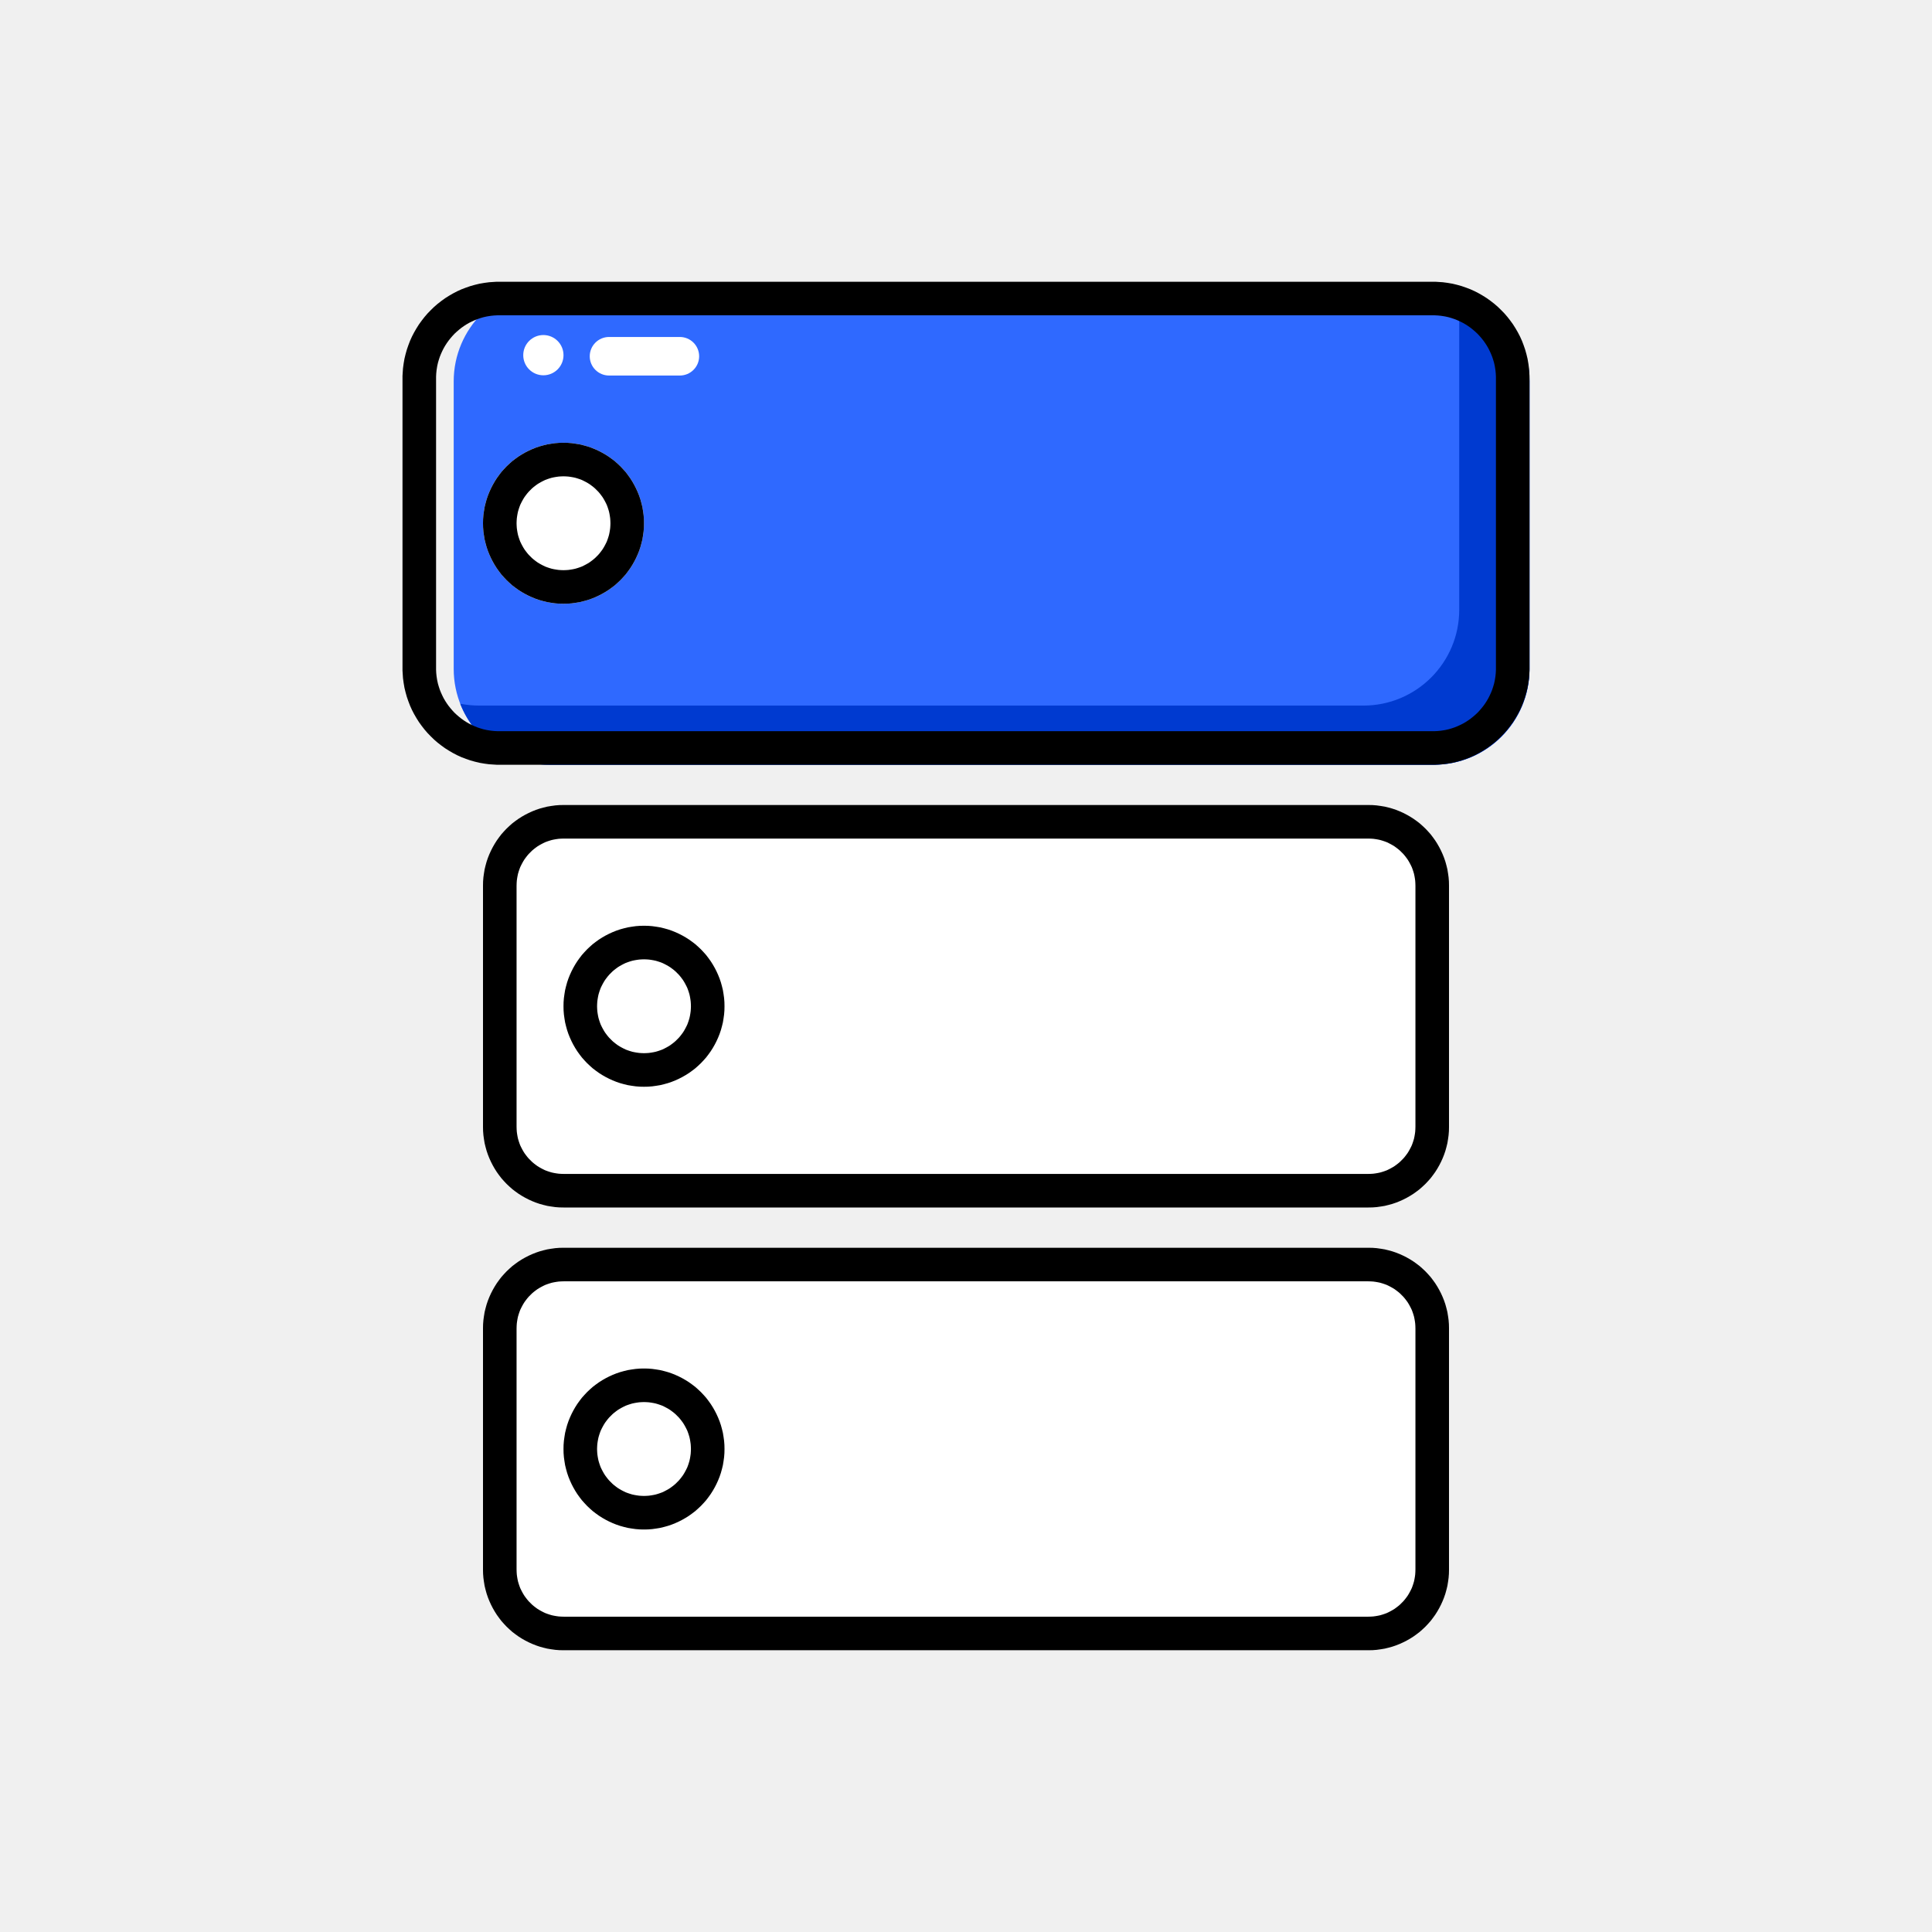
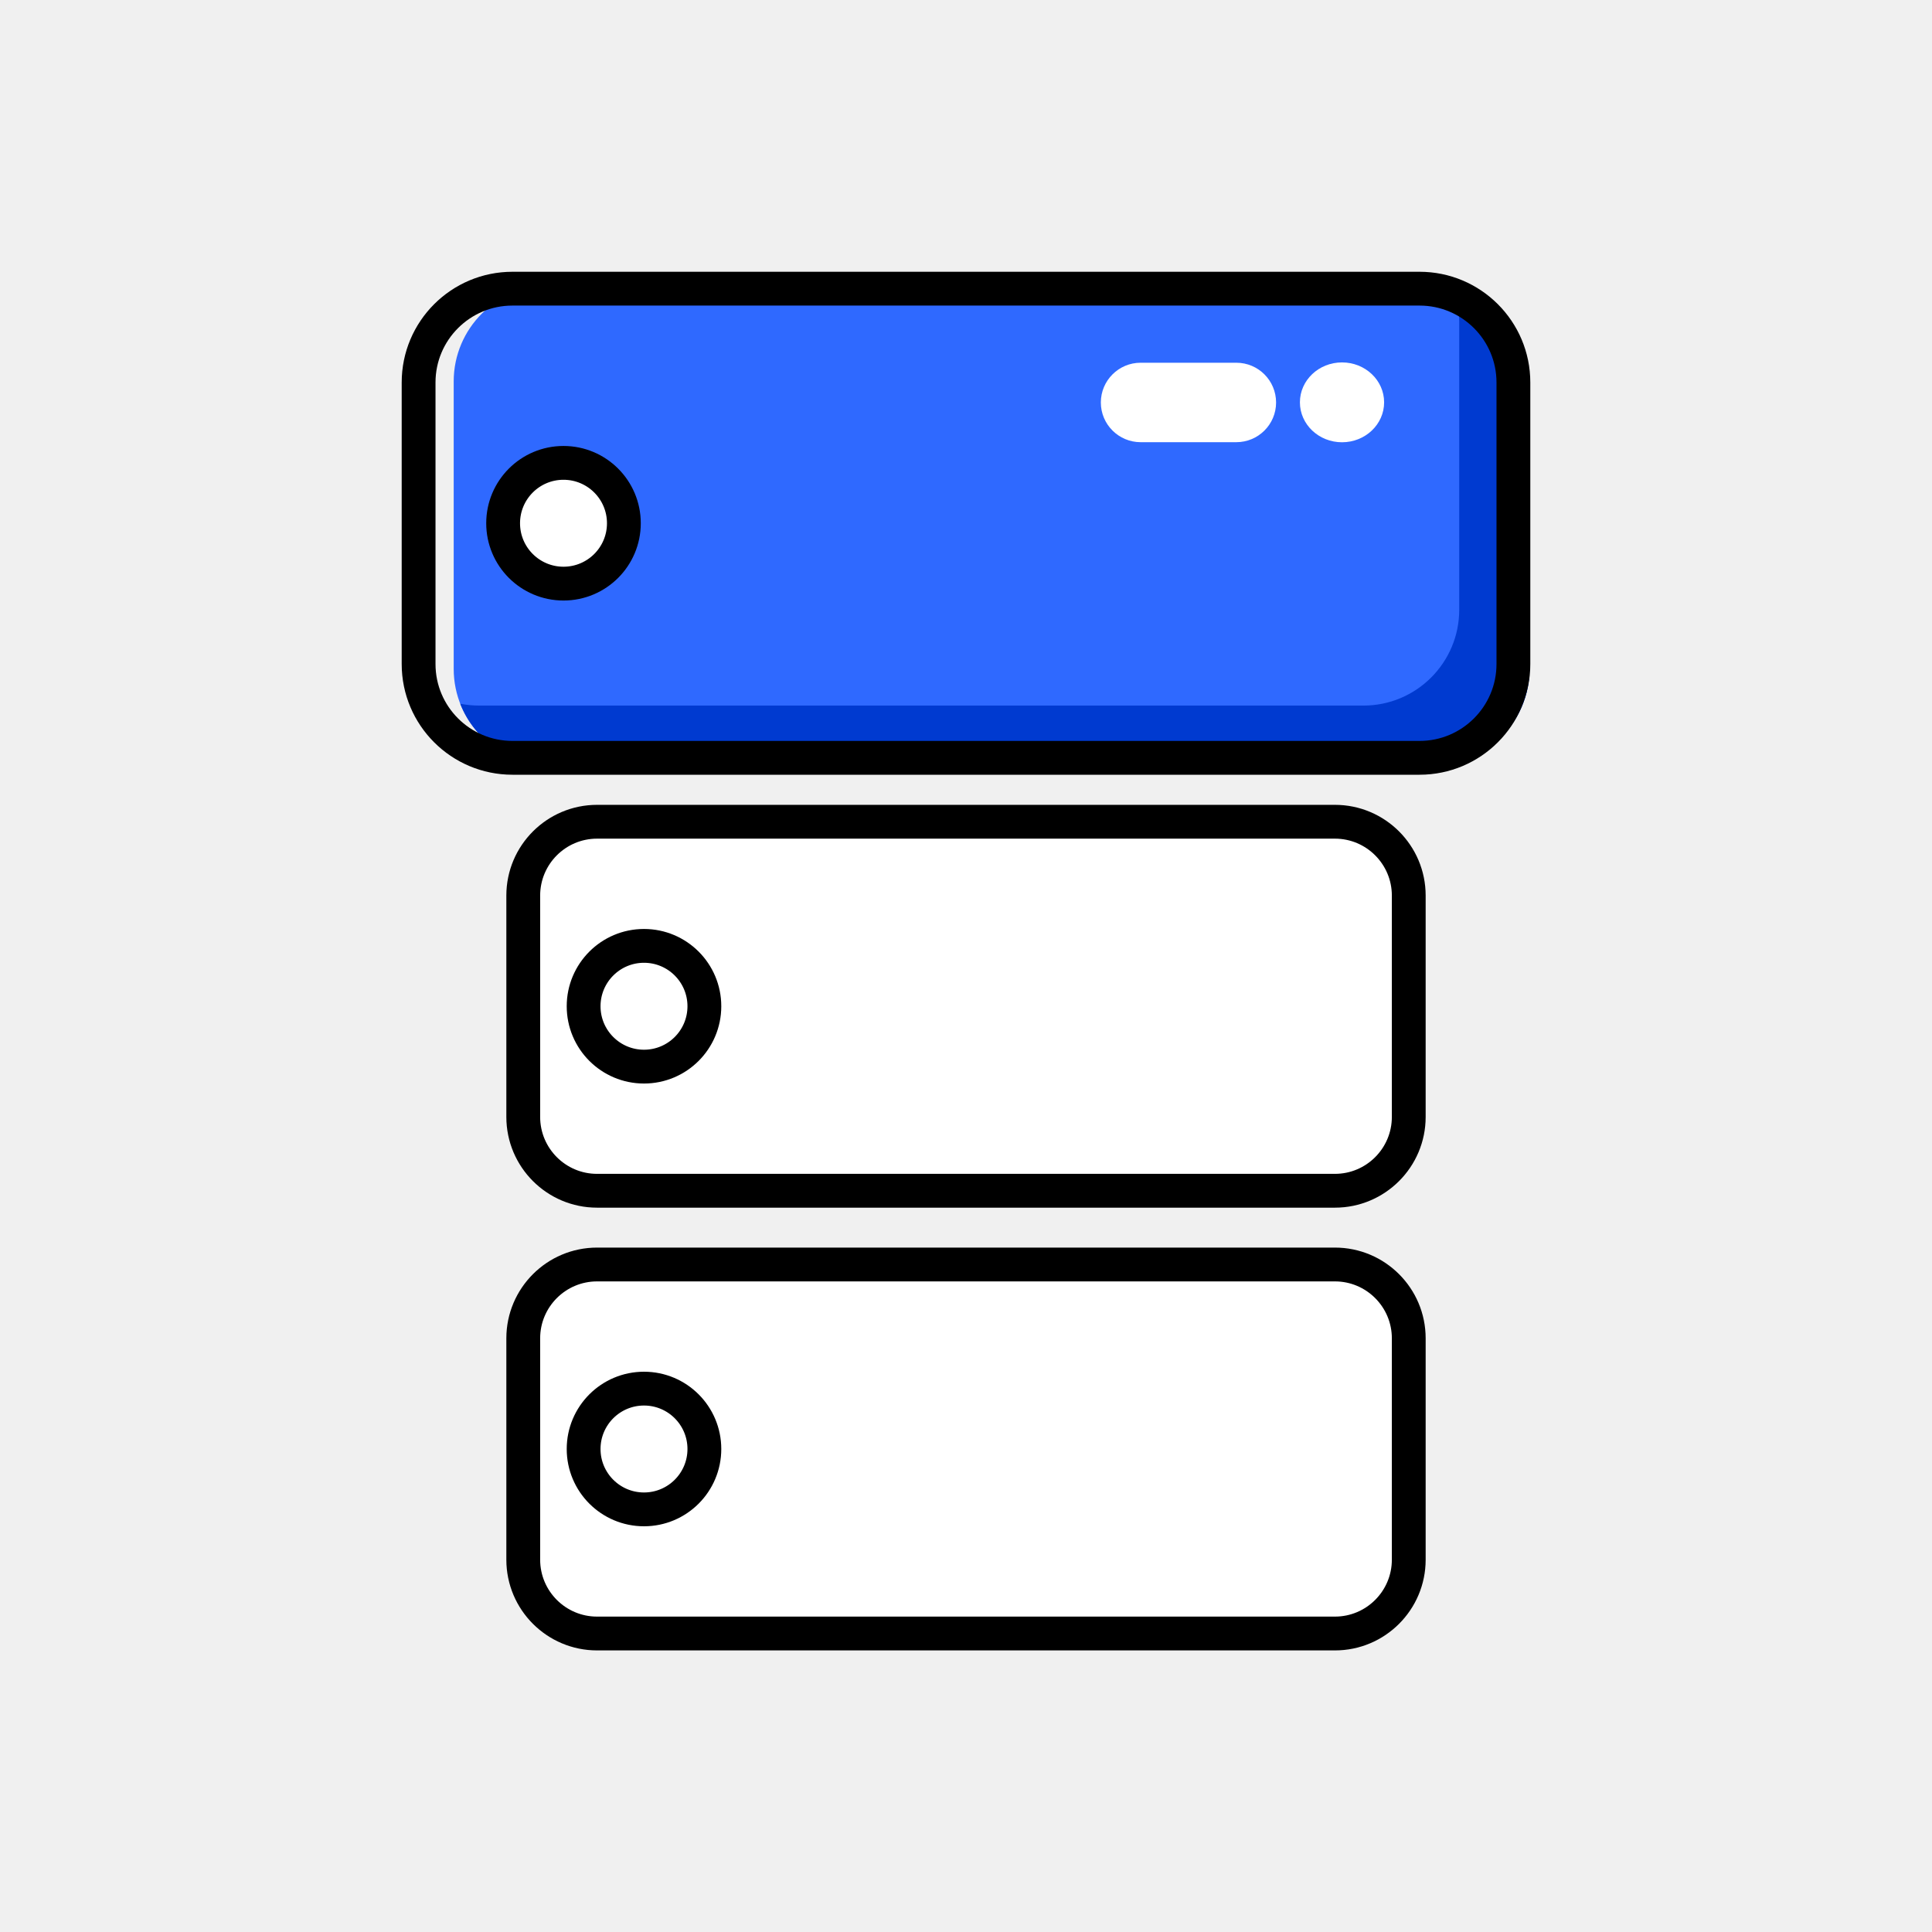
- <svg xmlns="http://www.w3.org/2000/svg" width="100%" height="100%" viewBox="0 0 24 24" version="1.1" xml:space="preserve" style="fill-rule:evenodd;clip-rule:evenodd;stroke-linejoin:round;stroke-miterlimit:1.414;">
+ <svg xmlns="http://www.w3.org/2000/svg" width="100%" height="100%" viewBox="0 0 24 24" version="1.1" xml:space="preserve" style="fill-rule:evenodd;clip-rule:evenodd;stroke-miterlimit:1;">
  <g id="ic_event">
    <rect id="bg" x="0" y="0" width="24" height="24" style="fill:rgb(235,235,235);fill-opacity:0;" />
    <g id="icon">
-       <path d="M18,16.5C18,15.948 17.552,15.5 17,15.5L7,15.5C6.448,15.5 6,15.948 6,16.5L6,19.5C6,20.052 6.448,20.5 7,20.5L17,20.5C17.552,20.5 18,20.052 18,19.5L18,16.5Z" style="fill:white;" />
-       <path d="M17.051,15.501L17.102,15.505L17.152,15.512L17.201,15.52L17.25,15.532L17.297,15.545L17.344,15.561L17.389,15.579L17.433,15.599L17.476,15.621L17.518,15.645L17.559,15.671L17.598,15.699L17.636,15.728L17.672,15.76L17.707,15.793L17.74,15.828L17.772,15.864L17.801,15.902L17.829,15.941L17.855,15.982L17.879,16.024L17.901,16.067L17.921,16.111L17.939,16.156L17.955,16.203L17.968,16.25L17.98,16.299L17.988,16.348L17.995,16.398L17.999,16.449L18,16.5L18,19.5L17.999,19.551L17.995,19.602L17.988,19.652L17.98,19.701L17.968,19.75L17.955,19.797L17.939,19.844L17.921,19.889L17.901,19.933L17.879,19.976L17.855,20.018L17.829,20.059L17.801,20.098L17.772,20.136L17.74,20.172L17.707,20.207L17.672,20.24L17.636,20.272L17.598,20.301L17.559,20.329L17.518,20.355L17.476,20.379L17.433,20.401L17.389,20.421L17.344,20.439L17.297,20.455L17.25,20.468L17.201,20.48L17.152,20.488L17.102,20.495L17.051,20.499L17,20.5L7,20.5L6.949,20.499L6.898,20.495L6.848,20.488L6.799,20.48L6.75,20.468L6.703,20.455L6.656,20.439L6.611,20.421L6.567,20.401L6.524,20.379L6.482,20.355L6.441,20.329L6.402,20.301L6.364,20.272L6.328,20.24L6.293,20.207L6.26,20.172L6.228,20.136L6.199,20.098L6.171,20.059L6.145,20.018L6.121,19.976L6.099,19.933L6.079,19.889L6.061,19.844L6.045,19.797L6.032,19.75L6.02,19.701L6.012,19.652L6.005,19.602L6.001,19.551L6,19.5L6,16.5L6.001,16.449L6.005,16.398L6.012,16.348L6.02,16.299L6.032,16.25L6.045,16.203L6.061,16.156L6.079,16.111L6.099,16.067L6.121,16.024L6.145,15.982L6.171,15.941L6.199,15.902L6.228,15.864L6.26,15.828L6.293,15.793L6.328,15.76L6.364,15.728L6.402,15.699L6.441,15.671L6.482,15.645L6.524,15.621L6.567,15.599L6.611,15.579L6.656,15.561L6.703,15.545L6.75,15.532L6.799,15.52L6.848,15.512L6.898,15.505L6.949,15.501L7,15.5L17,15.5L17.051,15.501ZM7.005,15.917L6.97,15.918L6.94,15.92L6.911,15.924L6.882,15.929L6.854,15.935L6.827,15.943L6.8,15.952L6.773,15.962L6.748,15.974L6.723,15.987L6.698,16.001L6.674,16.016L6.651,16.033L6.629,16.05L6.608,16.068L6.588,16.088L6.568,16.108L6.55,16.129L6.533,16.151L6.516,16.174L6.501,16.198L6.487,16.223L6.474,16.248L6.462,16.273L6.452,16.3L6.443,16.327L6.435,16.354L6.429,16.382L6.424,16.411L6.42,16.44L6.418,16.47L6.417,16.505L6.417,19.495L6.418,19.53L6.42,19.56L6.424,19.589L6.429,19.618L6.435,19.646L6.443,19.673L6.452,19.7L6.462,19.727L6.474,19.752L6.487,19.777L6.501,19.802L6.516,19.826L6.533,19.849L6.55,19.871L6.568,19.892L6.588,19.912L6.608,19.932L6.629,19.95L6.651,19.967L6.674,19.984L6.698,19.999L6.723,20.013L6.748,20.026L6.773,20.038L6.8,20.048L6.827,20.057L6.854,20.065L6.882,20.071L6.911,20.076L6.94,20.08L6.97,20.082L7.005,20.083L16.995,20.083L17.03,20.082L17.06,20.08L17.089,20.076L17.118,20.071L17.146,20.065L17.173,20.057L17.2,20.048L17.227,20.038L17.252,20.026L17.277,20.013L17.302,19.999L17.326,19.984L17.349,19.967L17.371,19.95L17.392,19.932L17.412,19.912L17.432,19.892L17.45,19.871L17.467,19.849L17.484,19.826L17.499,19.802L17.513,19.777L17.526,19.752L17.538,19.727L17.548,19.7L17.557,19.673L17.565,19.646L17.571,19.618L17.576,19.589L17.58,19.56L17.582,19.53L17.583,19.495L17.583,16.505L17.582,16.47L17.58,16.44L17.576,16.411L17.571,16.382L17.565,16.354L17.557,16.327L17.548,16.3L17.538,16.273L17.526,16.248L17.513,16.223L17.499,16.198L17.484,16.174L17.467,16.151L17.45,16.129L17.432,16.108L17.412,16.088L17.392,16.068L17.371,16.05L17.349,16.033L17.326,16.016L17.302,16.001L17.277,15.987L17.252,15.974L17.227,15.962L17.2,15.952L17.173,15.943L17.146,15.935L17.118,15.929L17.089,15.924L17.06,15.92L17.03,15.918L16.995,15.917L7.005,15.917Z" />
-       <path d="M18,11C18,10.448 17.552,10 17,10L7,10C6.448,10 6,10.448 6,11L6,14C6,14.552 6.448,15 7,15L17,15C17.552,15 18,14.552 18,14L18,11Z" style="fill:white;" />
-       <path d="M17.051,10.001L17.102,10.005L17.152,10.012L17.201,10.02L17.25,10.032L17.297,10.045L17.344,10.061L17.389,10.079L17.433,10.099L17.476,10.121L17.518,10.145L17.559,10.171L17.598,10.199L17.636,10.228L17.672,10.26L17.707,10.293L17.74,10.328L17.772,10.364L17.801,10.402L17.829,10.441L17.855,10.482L17.879,10.524L17.901,10.567L17.921,10.611L17.939,10.656L17.955,10.703L17.968,10.75L17.98,10.799L17.988,10.848L17.995,10.898L17.999,10.949L18,11L18,14L17.999,14.051L17.995,14.102L17.988,14.152L17.98,14.201L17.968,14.25L17.955,14.297L17.939,14.344L17.921,14.389L17.901,14.433L17.879,14.476L17.855,14.518L17.829,14.559L17.801,14.598L17.772,14.636L17.74,14.672L17.707,14.707L17.672,14.74L17.636,14.772L17.598,14.801L17.559,14.829L17.518,14.855L17.476,14.879L17.433,14.901L17.389,14.921L17.344,14.939L17.297,14.955L17.25,14.968L17.201,14.98L17.152,14.988L17.102,14.995L17.051,14.999L17,15L7,15L6.949,14.999L6.898,14.995L6.848,14.988L6.799,14.98L6.75,14.968L6.703,14.955L6.656,14.939L6.611,14.921L6.567,14.901L6.524,14.879L6.482,14.855L6.441,14.829L6.402,14.801L6.364,14.772L6.328,14.74L6.293,14.707L6.26,14.672L6.228,14.636L6.199,14.598L6.171,14.559L6.145,14.518L6.121,14.476L6.099,14.433L6.079,14.389L6.061,14.344L6.045,14.297L6.032,14.25L6.02,14.201L6.012,14.152L6.005,14.102L6.001,14.051L6,14L6,11L6.001,10.949L6.005,10.898L6.012,10.848L6.02,10.799L6.032,10.75L6.045,10.703L6.061,10.656L6.079,10.611L6.099,10.567L6.121,10.524L6.145,10.482L6.171,10.441L6.199,10.402L6.228,10.364L6.26,10.328L6.293,10.293L6.328,10.26L6.364,10.228L6.402,10.199L6.441,10.171L6.482,10.145L6.524,10.121L6.567,10.099L6.611,10.079L6.656,10.061L6.703,10.045L6.75,10.032L6.799,10.02L6.848,10.012L6.898,10.005L6.949,10.001L7,10L17,10L17.051,10.001ZM7.005,10.417L6.97,10.418L6.94,10.42L6.911,10.424L6.882,10.429L6.854,10.435L6.827,10.443L6.8,10.452L6.773,10.462L6.748,10.474L6.723,10.487L6.698,10.501L6.674,10.516L6.651,10.533L6.629,10.55L6.608,10.568L6.588,10.588L6.568,10.608L6.55,10.629L6.533,10.651L6.516,10.674L6.501,10.698L6.487,10.723L6.474,10.748L6.462,10.773L6.452,10.8L6.443,10.827L6.435,10.854L6.429,10.882L6.424,10.911L6.42,10.94L6.418,10.97L6.417,11.005L6.417,13.995L6.418,14.03L6.42,14.06L6.424,14.089L6.429,14.118L6.435,14.146L6.443,14.173L6.452,14.2L6.462,14.227L6.474,14.252L6.487,14.277L6.501,14.302L6.516,14.326L6.533,14.349L6.55,14.371L6.568,14.392L6.588,14.412L6.608,14.432L6.629,14.45L6.651,14.467L6.674,14.484L6.698,14.499L6.723,14.513L6.748,14.526L6.773,14.538L6.8,14.548L6.827,14.557L6.854,14.565L6.882,14.571L6.911,14.576L6.94,14.58L6.97,14.582L7.005,14.583L16.995,14.583L17.03,14.582L17.06,14.58L17.089,14.576L17.118,14.571L17.146,14.565L17.173,14.557L17.2,14.548L17.227,14.538L17.252,14.526L17.277,14.513L17.302,14.499L17.326,14.484L17.349,14.467L17.371,14.45L17.392,14.432L17.412,14.412L17.432,14.392L17.45,14.371L17.467,14.349L17.484,14.326L17.499,14.302L17.513,14.277L17.526,14.252L17.538,14.227L17.548,14.2L17.557,14.173L17.565,14.146L17.571,14.118L17.576,14.089L17.58,14.06L17.582,14.03L17.583,13.995L17.583,11.005L17.582,10.97L17.58,10.94L17.576,10.911L17.571,10.882L17.565,10.854L17.557,10.827L17.548,10.8L17.538,10.773L17.526,10.748L17.513,10.723L17.499,10.698L17.484,10.674L17.467,10.651L17.45,10.629L17.432,10.608L17.412,10.588L17.392,10.568L17.371,10.55L17.349,10.533L17.326,10.516L17.302,10.501L17.277,10.487L17.252,10.474L17.227,10.462L17.2,10.452L17.173,10.443L17.146,10.435L17.118,10.429L17.089,10.424L17.06,10.42L17.03,10.418L16.995,10.417L7.005,10.417Z" />
+       <path d="M17.5,16.625C17.5,16.119 17.089,15.708 16.583,15.708L7.417,15.708C6.911,15.708 6.5,16.119 6.5,16.625L6.5,19.375C6.5,19.881 6.911,20.292 7.417,20.292L16.583,20.292C17.089,20.292 17.5,19.881 17.5,19.375L17.5,16.625Z" style="fill:white;stroke:black;stroke-width:0.42px;" />
+       <path d="M17.5,11.125C17.5,10.619 17.089,10.208 16.583,10.208L7.417,10.208C6.911,10.208 6.5,10.619 6.5,11.125L6.5,13.875C6.5,14.381 6.911,14.792 7.417,14.792L16.583,14.792C17.089,14.792 17.5,14.381 17.5,13.875L17.5,11.125Z" style="fill:white;stroke:black;stroke-width:0.42px;" />
      <path d="M19,4.738C19,4.081 18.467,3.547 17.809,3.547L6.827,3.547C6.17,3.547 5.636,4.081 5.636,4.738L5.636,8.309C5.636,8.967 6.17,9.5 6.827,9.5L17.809,9.5C18.467,9.5 19,8.967 19,8.309L19,4.738Z" style="fill:rgb(47,105,255);" />
      <path d="M18.046,3.571C18.59,3.681 19,4.162 19,4.738L19,8.309C19,8.967 18.467,9.5 17.809,9.5L6.827,9.5C6.322,9.5 5.89,9.185 5.717,8.742C5.794,8.757 5.873,8.765 5.954,8.765L16.937,8.765C17.594,8.765 18.127,8.232 18.127,7.575L18.127,4.003C18.127,3.851 18.099,3.705 18.046,3.571Z" style="fill:rgb(0,58,208);" />
-       <path d="M17.831,3.5L17.862,3.502L17.892,3.504L17.923,3.506L17.953,3.51L17.983,3.514L18.012,3.519L18.042,3.524L18.1,3.538L18.157,3.554L18.212,3.573L18.267,3.594L18.32,3.618L18.372,3.645L18.422,3.674L18.471,3.705L18.518,3.739L18.563,3.774L18.607,3.812L18.648,3.852L18.688,3.893L18.726,3.937L18.761,3.982L18.795,4.029L18.826,4.078L18.855,4.128L18.882,4.18L18.906,4.233L18.927,4.288L18.946,4.343L18.962,4.4L18.976,4.458L18.981,4.488L18.986,4.517L18.99,4.547L18.994,4.577L18.996,4.608L18.998,4.638L19,4.669L19,4.7L19,8.3L19,8.331L18.998,8.362L18.996,8.392L18.994,8.423L18.99,8.453L18.986,8.483L18.981,8.512L18.976,8.542L18.962,8.6L18.946,8.657L18.927,8.712L18.906,8.767L18.882,8.82L18.855,8.872L18.826,8.922L18.795,8.971L18.761,9.018L18.726,9.063L18.688,9.107L18.648,9.148L18.607,9.188L18.563,9.226L18.518,9.261L18.471,9.295L18.422,9.326L18.372,9.355L18.32,9.382L18.267,9.406L18.212,9.427L18.157,9.446L18.1,9.462L18.042,9.476L18.012,9.481L17.983,9.486L17.953,9.49L17.923,9.494L17.892,9.496L17.862,9.498L17.831,9.5L17.8,9.5L6.2,9.5L6.169,9.5L6.138,9.498L6.108,9.496L6.077,9.494L6.047,9.49L6.017,9.486L5.988,9.481L5.958,9.476L5.9,9.462L5.843,9.446L5.788,9.427L5.733,9.406L5.68,9.382L5.628,9.355L5.578,9.326L5.529,9.295L5.482,9.261L5.437,9.226L5.393,9.188L5.352,9.148L5.312,9.107L5.274,9.063L5.239,9.018L5.205,8.971L5.174,8.922L5.145,8.872L5.118,8.82L5.094,8.767L5.073,8.712L5.054,8.657L5.038,8.6L5.024,8.542L5.019,8.512L5.014,8.483L5.01,8.453L5.006,8.423L5.004,8.392L5.002,8.362L5,8.331L5,8.3L5,4.7L5,4.669L5.002,4.638L5.004,4.608L5.006,4.577L5.01,4.547L5.014,4.517L5.019,4.488L5.024,4.458L5.038,4.4L5.054,4.343L5.073,4.288L5.094,4.233L5.118,4.18L5.145,4.128L5.174,4.078L5.205,4.029L5.239,3.982L5.274,3.937L5.312,3.893L5.352,3.852L5.393,3.812L5.437,3.774L5.482,3.739L5.529,3.705L5.578,3.674L5.628,3.645L5.68,3.618L5.733,3.594L5.788,3.573L5.843,3.554L5.9,3.538L5.958,3.524L5.988,3.519L6.017,3.514L6.047,3.51L6.077,3.506L6.108,3.504L6.138,3.502L6.169,3.5L6.2,3.5L17.8,3.5L17.831,3.5ZM6.203,3.917L6.18,3.917L6.159,3.918L6.139,3.919L6.12,3.921L6.1,3.923L6.08,3.926L6.061,3.929L6.044,3.932L6.004,3.941L5.967,3.952L5.931,3.964L5.896,3.978L5.861,3.994L5.827,4.011L5.794,4.03L5.763,4.05L5.732,4.072L5.702,4.096L5.674,4.12L5.646,4.146L5.62,4.174L5.596,4.202L5.572,4.232L5.55,4.263L5.53,4.294L5.511,4.327L5.494,4.361L5.478,4.396L5.464,4.431L5.452,4.467L5.441,4.504L5.432,4.544L5.429,4.561L5.426,4.58L5.423,4.6L5.421,4.62L5.419,4.639L5.418,4.659L5.417,4.68L5.417,4.703L5.417,8.297L5.417,8.32L5.418,8.341L5.419,8.361L5.421,8.38L5.423,8.4L5.426,8.42L5.429,8.439L5.432,8.456L5.441,8.496L5.452,8.533L5.464,8.569L5.478,8.604L5.494,8.639L5.511,8.673L5.53,8.706L5.55,8.737L5.572,8.768L5.596,8.798L5.62,8.826L5.646,8.854L5.674,8.88L5.702,8.904L5.732,8.928L5.763,8.95L5.794,8.97L5.827,8.989L5.861,9.006L5.896,9.022L5.931,9.036L5.967,9.048L6.004,9.059L6.044,9.068L6.061,9.071L6.08,9.074L6.1,9.077L6.12,9.079L6.139,9.081L6.159,9.082L6.18,9.083L6.203,9.083L17.797,9.083L17.82,9.083L17.841,9.082L17.861,9.081L17.88,9.079L17.9,9.077L17.92,9.074L17.939,9.071L17.956,9.068L17.996,9.059L18.033,9.048L18.069,9.036L18.104,9.022L18.139,9.006L18.173,8.989L18.206,8.97L18.237,8.95L18.268,8.928L18.298,8.904L18.326,8.88L18.354,8.854L18.38,8.826L18.404,8.798L18.428,8.768L18.45,8.737L18.47,8.706L18.489,8.673L18.506,8.639L18.522,8.604L18.536,8.569L18.548,8.533L18.559,8.496L18.568,8.456L18.571,8.439L18.574,8.42L18.577,8.4L18.579,8.38L18.581,8.361L18.582,8.341L18.583,8.32L18.583,8.297L18.583,4.703L18.583,4.68L18.582,4.659L18.581,4.639L18.579,4.62L18.577,4.6L18.574,4.58L18.571,4.561L18.568,4.544L18.559,4.504L18.548,4.467L18.536,4.431L18.522,4.396L18.506,4.361L18.489,4.327L18.47,4.294L18.45,4.263L18.428,4.232L18.404,4.202L18.38,4.174L18.354,4.146L18.326,4.12L18.298,4.096L18.268,4.072L18.237,4.05L18.206,4.03L18.173,4.011L18.139,3.994L18.104,3.978L18.069,3.964L18.033,3.952L17.996,3.941L17.956,3.932L17.939,3.929L17.92,3.926L17.9,3.923L17.88,3.921L17.861,3.919L17.841,3.918L17.82,3.917L17.797,3.917L6.203,3.917Z" />
-       <circle cx="7" cy="6.5" r="1" style="fill:white;" />
-       <path d="M7.051,5.501L7.102,5.505L7.152,5.512L7.201,5.52L7.25,5.532L7.297,5.545L7.344,5.561L7.389,5.579L7.433,5.599L7.476,5.621L7.518,5.645L7.559,5.671L7.598,5.699L7.636,5.728L7.672,5.76L7.707,5.793L7.74,5.828L7.772,5.864L7.801,5.902L7.829,5.941L7.855,5.982L7.879,6.024L7.901,6.067L7.921,6.111L7.939,6.156L7.955,6.203L7.968,6.25L7.98,6.299L7.988,6.348L7.995,6.398L7.999,6.449L8,6.5L7.999,6.551L7.995,6.602L7.988,6.652L7.98,6.701L7.968,6.75L7.955,6.797L7.939,6.844L7.921,6.889L7.901,6.933L7.879,6.976L7.855,7.018L7.829,7.059L7.801,7.098L7.772,7.136L7.74,7.172L7.707,7.207L7.672,7.24L7.636,7.272L7.598,7.301L7.559,7.329L7.518,7.355L7.476,7.379L7.433,7.401L7.389,7.421L7.344,7.439L7.297,7.455L7.25,7.468L7.201,7.48L7.152,7.488L7.102,7.495L7.051,7.499L7,7.5L6.949,7.499L6.898,7.495L6.848,7.488L6.799,7.48L6.75,7.468L6.703,7.455L6.656,7.439L6.611,7.421L6.567,7.401L6.524,7.379L6.482,7.355L6.441,7.329L6.402,7.301L6.364,7.272L6.328,7.24L6.293,7.207L6.26,7.172L6.228,7.136L6.199,7.098L6.171,7.059L6.145,7.018L6.121,6.976L6.099,6.933L6.079,6.889L6.061,6.844L6.045,6.797L6.032,6.75L6.02,6.701L6.012,6.652L6.005,6.602L6.001,6.551L6,6.5L6.001,6.449L6.005,6.398L6.012,6.348L6.02,6.299L6.032,6.25L6.045,6.203L6.061,6.156L6.079,6.111L6.099,6.067L6.121,6.024L6.145,5.982L6.171,5.941L6.199,5.902L6.228,5.864L6.26,5.828L6.293,5.793L6.328,5.76L6.364,5.728L6.402,5.699L6.441,5.671L6.482,5.645L6.524,5.621L6.567,5.599L6.611,5.579L6.656,5.561L6.703,5.545L6.75,5.532L6.799,5.52L6.848,5.512L6.898,5.505L6.949,5.501L7,5.5L7.051,5.501ZM6.97,5.918L6.94,5.92L6.911,5.924L6.882,5.929L6.854,5.935L6.827,5.943L6.8,5.952L6.773,5.962L6.748,5.974L6.723,5.987L6.698,6.001L6.674,6.016L6.651,6.033L6.629,6.05L6.608,6.068L6.588,6.088L6.568,6.108L6.55,6.129L6.533,6.151L6.516,6.174L6.501,6.198L6.487,6.223L6.474,6.248L6.462,6.273L6.452,6.3L6.443,6.327L6.435,6.354L6.429,6.382L6.424,6.411L6.42,6.44L6.418,6.47L6.417,6.5L6.418,6.53L6.42,6.56L6.424,6.589L6.429,6.618L6.435,6.646L6.443,6.673L6.452,6.7L6.462,6.727L6.474,6.752L6.487,6.777L6.501,6.802L6.516,6.826L6.533,6.849L6.55,6.871L6.568,6.892L6.588,6.912L6.608,6.932L6.629,6.95L6.651,6.967L6.674,6.984L6.698,6.999L6.723,7.013L6.748,7.026L6.773,7.038L6.8,7.048L6.827,7.057L6.854,7.065L6.882,7.071L6.911,7.076L6.94,7.08L6.97,7.082L7,7.083L7.03,7.082L7.06,7.08L7.089,7.076L7.118,7.071L7.146,7.065L7.173,7.057L7.2,7.048L7.227,7.038L7.252,7.026L7.277,7.013L7.302,6.999L7.326,6.984L7.349,6.967L7.371,6.95L7.392,6.932L7.412,6.912L7.432,6.892L7.45,6.871L7.467,6.849L7.484,6.826L7.499,6.802L7.513,6.777L7.526,6.752L7.538,6.727L7.548,6.7L7.557,6.673L7.565,6.646L7.571,6.618L7.576,6.589L7.58,6.56L7.582,6.53L7.583,6.5L7.582,6.47L7.58,6.44L7.576,6.411L7.571,6.382L7.565,6.354L7.557,6.327L7.548,6.3L7.538,6.273L7.526,6.248L7.513,6.223L7.499,6.198L7.484,6.174L7.467,6.151L7.45,6.129L7.432,6.108L7.412,6.088L7.392,6.068L7.371,6.05L7.349,6.033L7.326,6.016L7.302,6.001L7.277,5.987L7.252,5.974L7.227,5.962L7.2,5.952L7.173,5.943L7.146,5.935L7.118,5.929L7.089,5.924L7.06,5.92L7.03,5.918L7,5.917L6.97,5.918Z" />
-       <circle cx="8" cy="12.5" r="1" style="fill:white;" />
-       <path d="M8.051,11.501L8.102,11.505L8.152,11.512L8.201,11.52L8.25,11.532L8.297,11.545L8.344,11.561L8.389,11.579L8.433,11.599L8.476,11.621L8.518,11.645L8.559,11.671L8.598,11.699L8.636,11.728L8.672,11.76L8.707,11.793L8.74,11.828L8.772,11.864L8.801,11.902L8.829,11.941L8.855,11.982L8.879,12.024L8.901,12.067L8.921,12.111L8.939,12.156L8.955,12.203L8.968,12.25L8.98,12.299L8.988,12.348L8.995,12.398L8.999,12.449L9,12.5L8.999,12.551L8.995,12.602L8.988,12.652L8.98,12.701L8.968,12.75L8.955,12.797L8.939,12.844L8.921,12.889L8.901,12.933L8.879,12.976L8.855,13.018L8.829,13.059L8.801,13.098L8.772,13.136L8.74,13.172L8.707,13.207L8.672,13.24L8.636,13.272L8.598,13.301L8.559,13.329L8.518,13.355L8.476,13.379L8.433,13.401L8.389,13.421L8.344,13.439L8.297,13.455L8.25,13.468L8.201,13.48L8.152,13.488L8.102,13.495L8.051,13.499L8,13.5L7.949,13.499L7.898,13.495L7.848,13.488L7.799,13.48L7.75,13.468L7.703,13.455L7.656,13.439L7.611,13.421L7.567,13.401L7.524,13.379L7.482,13.355L7.441,13.329L7.402,13.301L7.364,13.272L7.328,13.24L7.293,13.207L7.26,13.172L7.228,13.136L7.199,13.098L7.171,13.059L7.145,13.018L7.121,12.976L7.099,12.933L7.079,12.889L7.061,12.844L7.045,12.797L7.032,12.75L7.02,12.701L7.012,12.652L7.005,12.602L7.001,12.551L7,12.5L7.001,12.449L7.005,12.398L7.012,12.348L7.02,12.299L7.032,12.25L7.045,12.203L7.061,12.156L7.079,12.111L7.099,12.067L7.121,12.024L7.145,11.982L7.171,11.941L7.199,11.902L7.228,11.864L7.26,11.828L7.293,11.793L7.328,11.76L7.364,11.728L7.402,11.699L7.441,11.671L7.482,11.645L7.524,11.621L7.567,11.599L7.611,11.579L7.656,11.561L7.703,11.545L7.75,11.532L7.799,11.52L7.848,11.512L7.898,11.505L7.949,11.501L8,11.5L8.051,11.501ZM7.97,11.918L7.94,11.92L7.911,11.924L7.882,11.929L7.854,11.935L7.827,11.943L7.8,11.952L7.773,11.962L7.748,11.974L7.723,11.987L7.698,12.001L7.674,12.016L7.651,12.033L7.629,12.05L7.608,12.068L7.588,12.088L7.568,12.108L7.55,12.129L7.533,12.151L7.516,12.174L7.501,12.198L7.487,12.223L7.474,12.248L7.462,12.273L7.452,12.3L7.443,12.327L7.435,12.354L7.429,12.382L7.424,12.411L7.42,12.44L7.418,12.47L7.417,12.5L7.418,12.53L7.42,12.56L7.424,12.589L7.429,12.618L7.435,12.646L7.443,12.673L7.452,12.7L7.462,12.727L7.474,12.752L7.487,12.777L7.501,12.802L7.516,12.826L7.533,12.849L7.55,12.871L7.568,12.892L7.588,12.912L7.608,12.932L7.629,12.95L7.651,12.967L7.674,12.984L7.698,12.999L7.723,13.013L7.748,13.026L7.773,13.038L7.8,13.048L7.827,13.057L7.854,13.065L7.882,13.071L7.911,13.076L7.94,13.08L7.97,13.082L8,13.083L8.03,13.082L8.06,13.08L8.089,13.076L8.118,13.071L8.146,13.065L8.173,13.057L8.2,13.048L8.227,13.038L8.252,13.026L8.277,13.013L8.302,12.999L8.326,12.984L8.349,12.967L8.371,12.95L8.392,12.932L8.412,12.912L8.432,12.892L8.45,12.871L8.467,12.849L8.484,12.826L8.499,12.802L8.513,12.777L8.526,12.752L8.538,12.727L8.548,12.7L8.557,12.673L8.565,12.646L8.571,12.618L8.576,12.589L8.58,12.56L8.582,12.53L8.583,12.5L8.582,12.47L8.58,12.44L8.576,12.411L8.571,12.382L8.565,12.354L8.557,12.327L8.548,12.3L8.538,12.273L8.526,12.248L8.513,12.223L8.499,12.198L8.484,12.174L8.467,12.151L8.45,12.129L8.432,12.108L8.412,12.088L8.392,12.068L8.371,12.05L8.349,12.033L8.326,12.016L8.302,12.001L8.277,11.987L8.252,11.974L8.227,11.962L8.2,11.952L8.173,11.943L8.146,11.935L8.118,11.929L8.089,11.924L8.06,11.92L8.03,11.918L8,11.917L7.97,11.918Z" />
-       <circle cx="8" cy="18" r="1" style="fill:white;" />
-       <path d="M8.051,17.001L8.102,17.005L8.152,17.012L8.201,17.02L8.25,17.032L8.297,17.045L8.344,17.061L8.389,17.079L8.433,17.099L8.476,17.121L8.518,17.145L8.559,17.171L8.598,17.199L8.636,17.228L8.672,17.26L8.707,17.293L8.74,17.328L8.772,17.364L8.801,17.402L8.829,17.441L8.855,17.482L8.879,17.524L8.901,17.567L8.921,17.611L8.939,17.656L8.955,17.703L8.968,17.75L8.98,17.799L8.988,17.848L8.995,17.898L8.999,17.949L9,18L8.999,18.051L8.995,18.102L8.988,18.152L8.98,18.201L8.968,18.25L8.955,18.297L8.939,18.344L8.921,18.389L8.901,18.433L8.879,18.476L8.855,18.518L8.829,18.559L8.801,18.598L8.772,18.636L8.74,18.672L8.707,18.707L8.672,18.74L8.636,18.772L8.598,18.801L8.559,18.829L8.518,18.855L8.476,18.879L8.433,18.901L8.389,18.921L8.344,18.939L8.297,18.955L8.25,18.968L8.201,18.98L8.152,18.988L8.102,18.995L8.051,18.999L8,19L7.949,18.999L7.898,18.995L7.848,18.988L7.799,18.98L7.75,18.968L7.703,18.955L7.656,18.939L7.611,18.921L7.567,18.901L7.524,18.879L7.482,18.855L7.441,18.829L7.402,18.801L7.364,18.772L7.328,18.74L7.293,18.707L7.26,18.672L7.228,18.636L7.199,18.598L7.171,18.559L7.145,18.518L7.121,18.476L7.099,18.433L7.079,18.389L7.061,18.344L7.045,18.297L7.032,18.25L7.02,18.201L7.012,18.152L7.005,18.102L7.001,18.051L7,18L7.001,17.949L7.005,17.898L7.012,17.848L7.02,17.799L7.032,17.75L7.045,17.703L7.061,17.656L7.079,17.611L7.099,17.567L7.121,17.524L7.145,17.482L7.171,17.441L7.199,17.402L7.228,17.364L7.26,17.328L7.293,17.293L7.328,17.26L7.364,17.228L7.402,17.199L7.441,17.171L7.482,17.145L7.524,17.121L7.567,17.099L7.611,17.079L7.656,17.061L7.703,17.045L7.75,17.032L7.799,17.02L7.848,17.012L7.898,17.005L7.949,17.001L8,17L8.051,17.001ZM7.97,17.418L7.94,17.42L7.911,17.424L7.882,17.429L7.854,17.435L7.827,17.443L7.8,17.452L7.773,17.462L7.748,17.474L7.723,17.487L7.698,17.501L7.674,17.516L7.651,17.533L7.629,17.55L7.608,17.568L7.588,17.588L7.568,17.608L7.55,17.629L7.533,17.651L7.516,17.674L7.501,17.698L7.487,17.723L7.474,17.748L7.462,17.773L7.452,17.8L7.443,17.827L7.435,17.854L7.429,17.882L7.424,17.911L7.42,17.94L7.418,17.97L7.417,18L7.418,18.03L7.42,18.06L7.424,18.089L7.429,18.118L7.435,18.146L7.443,18.173L7.452,18.2L7.462,18.227L7.474,18.252L7.487,18.277L7.501,18.302L7.516,18.326L7.533,18.349L7.55,18.371L7.568,18.392L7.588,18.412L7.608,18.432L7.629,18.45L7.651,18.467L7.674,18.484L7.698,18.499L7.723,18.513L7.748,18.526L7.773,18.538L7.8,18.548L7.827,18.557L7.854,18.565L7.882,18.571L7.911,18.576L7.94,18.58L7.97,18.582L8,18.583L8.03,18.582L8.06,18.58L8.089,18.576L8.118,18.571L8.146,18.565L8.173,18.557L8.2,18.548L8.227,18.538L8.252,18.526L8.277,18.513L8.302,18.499L8.326,18.484L8.349,18.467L8.371,18.45L8.392,18.432L8.412,18.412L8.432,18.392L8.45,18.371L8.467,18.349L8.484,18.326L8.499,18.302L8.513,18.277L8.526,18.252L8.538,18.227L8.548,18.2L8.557,18.173L8.565,18.146L8.571,18.118L8.576,18.089L8.58,18.06L8.582,18.03L8.583,18L8.582,17.97L8.58,17.94L8.576,17.911L8.571,17.882L8.565,17.854L8.557,17.827L8.548,17.8L8.538,17.773L8.526,17.748L8.513,17.723L8.499,17.698L8.484,17.674L8.467,17.651L8.45,17.629L8.432,17.608L8.412,17.588L8.392,17.568L8.371,17.55L8.349,17.533L8.326,17.516L8.302,17.501L8.277,17.487L8.252,17.474L8.227,17.462L8.2,17.452L8.173,17.443L8.146,17.435L8.118,17.429L8.089,17.424L8.06,17.42L8.03,17.418L8,17.417L7.97,17.418Z" />
-       <circle cx="6.75" cy="4.412" r="0.25" style="fill:white;" />
-       <path d="M8.685,4.426C8.685,4.293 8.577,4.186 8.445,4.186L7.566,4.186C7.434,4.186 7.326,4.293 7.326,4.426C7.326,4.558 7.434,4.665 7.566,4.665L8.445,4.665C8.577,4.665 8.685,4.558 8.685,4.426Z" style="fill:white;" />
+       <path d="M18.8,4.751C18.8,4.108 18.278,3.586 17.634,3.586L6.366,3.586C5.722,3.586 5.2,4.108 5.2,4.751L5.2,8.249C5.2,8.892 5.722,9.414 6.366,9.414L17.634,9.414C18.278,9.414 18.8,8.892 18.8,8.249L18.8,4.751Z" style="fill:none;stroke:black;stroke-width:0.42px;stroke-linejoin:round;" />
+       <circle cx="7" cy="6.5" r="0.75" style="fill:white;stroke:black;stroke-width:0.42px;" />
+       <circle cx="8" cy="12.5" r="0.75" style="fill:white;stroke:black;stroke-width:0.42px;" />
+       <circle cx="8" cy="18" r="0.75" style="fill:white;stroke:black;stroke-width:0.42px;" />
+       <ellipse cx="16.671" cy="4.998" rx="0.523" ry="0.496" style="fill:white;" />
+       <path d="M15.852,5C15.852,4.727 15.631,4.506 15.358,4.506L14.169,4.506C13.897,4.506 13.675,4.727 13.675,5C13.675,5.272 13.897,5.493 14.169,5.493L15.358,5.493C15.631,5.493 15.852,5.272 15.852,5Z" style="fill:white;" />
    </g>
  </g>
-   <g id="ic_video">
-     <g id="icon1">
-         </g>
-   </g>
</svg>
